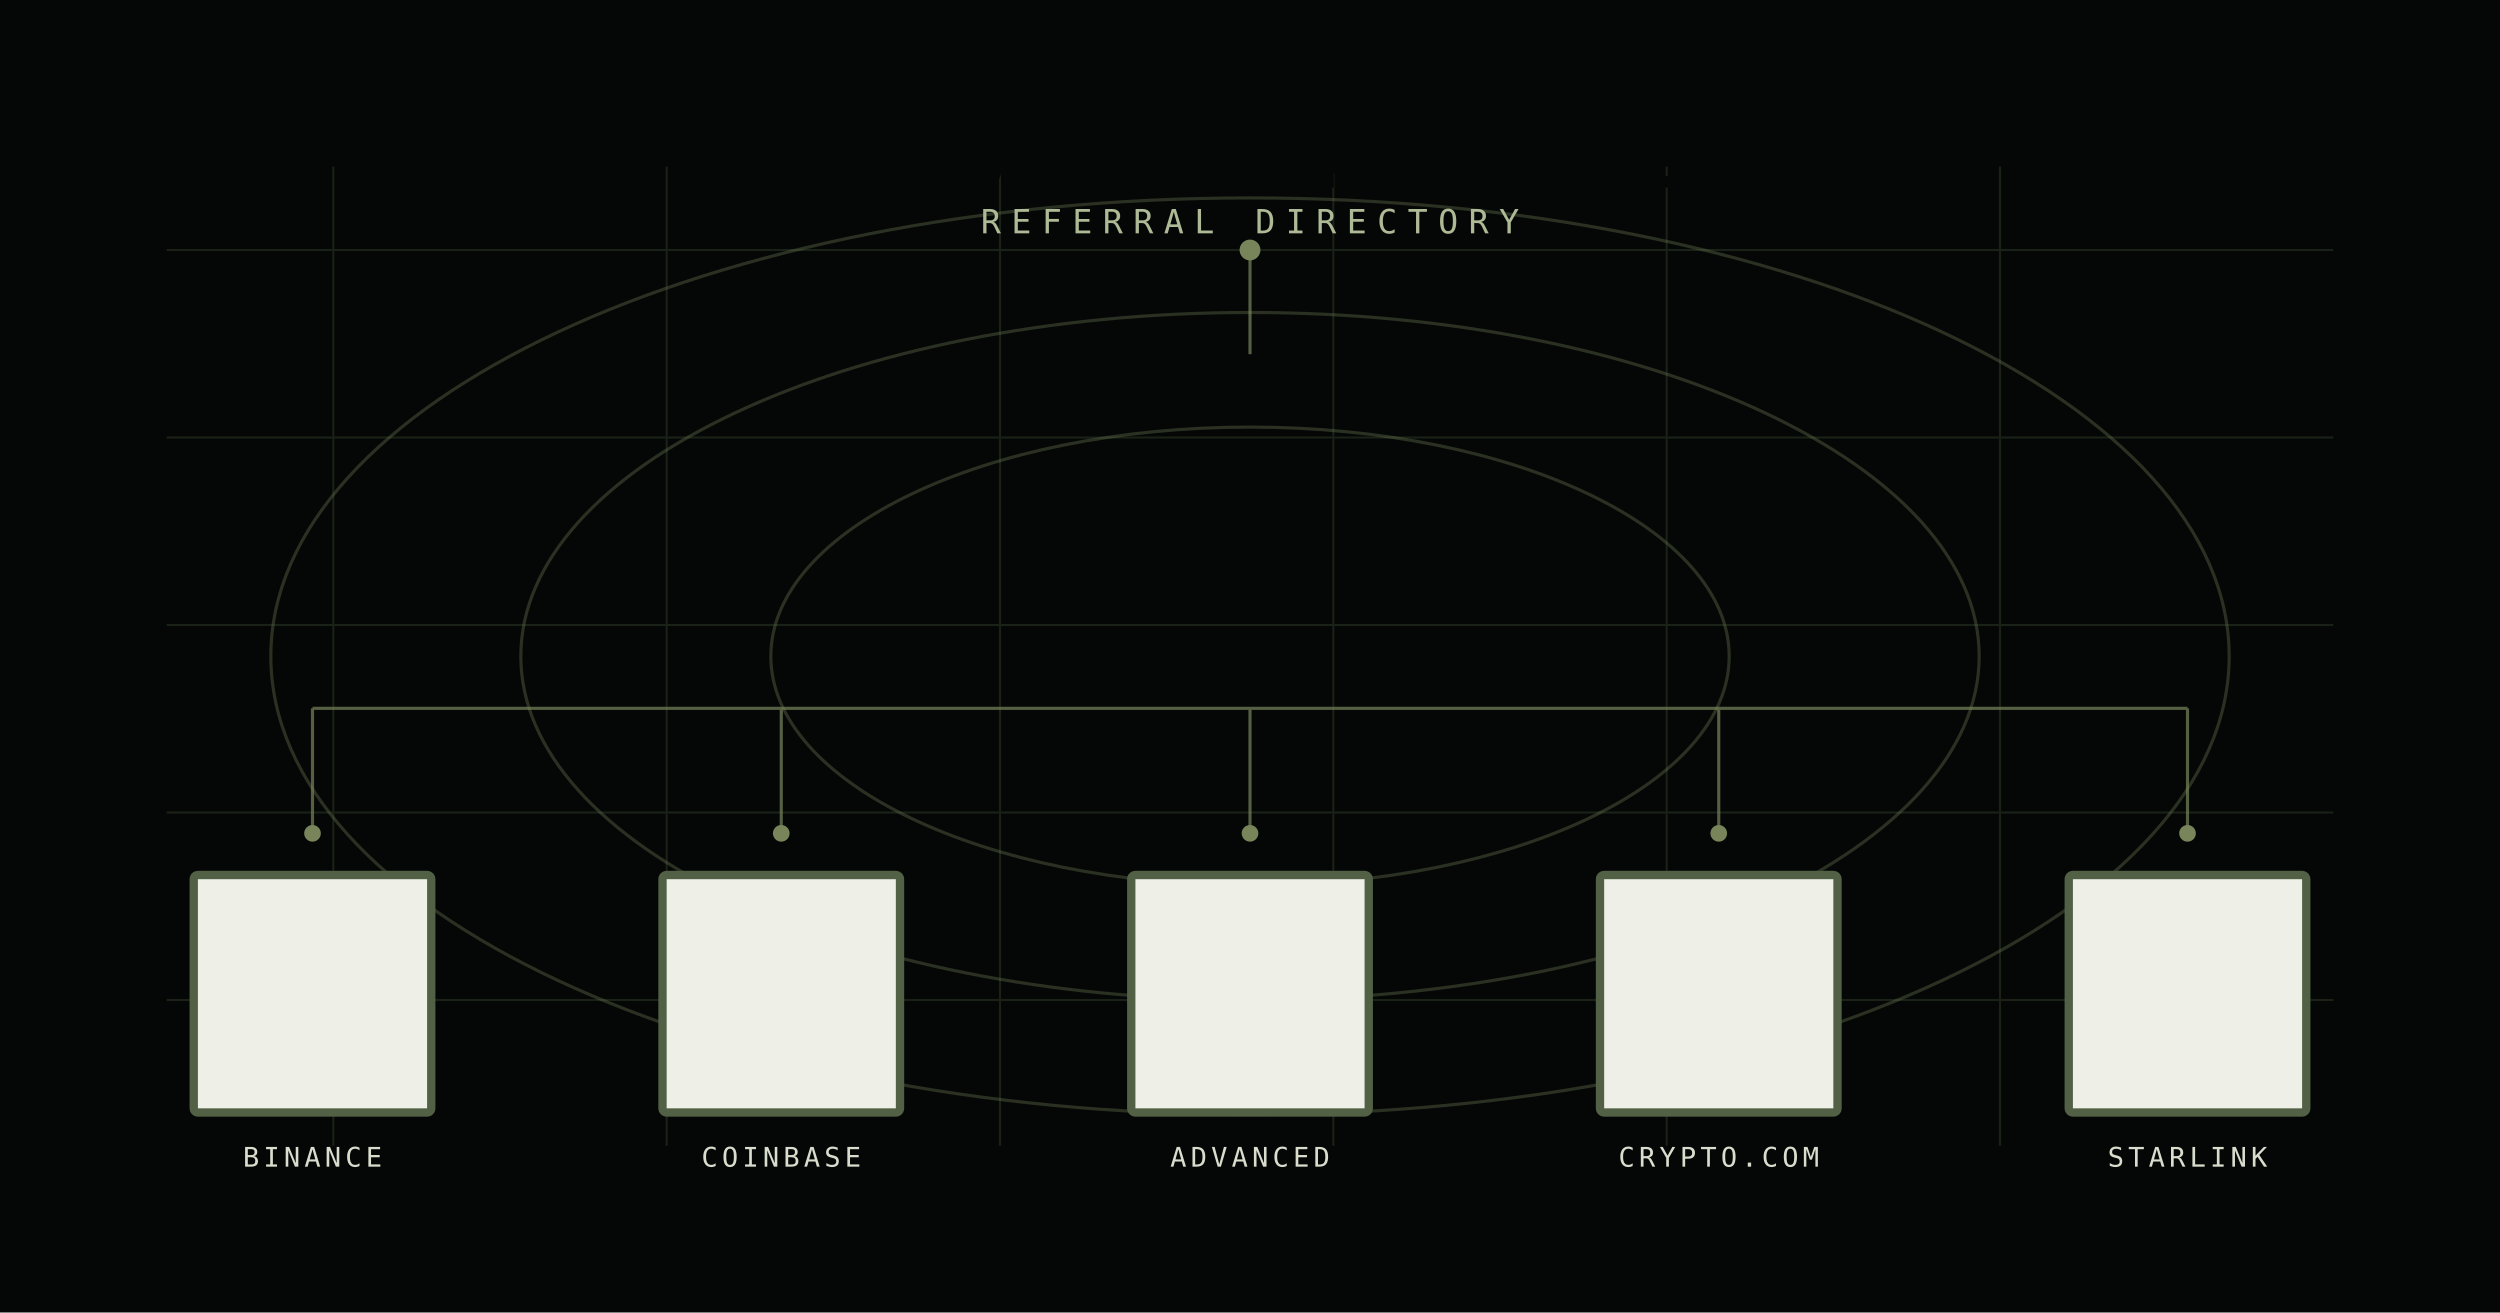
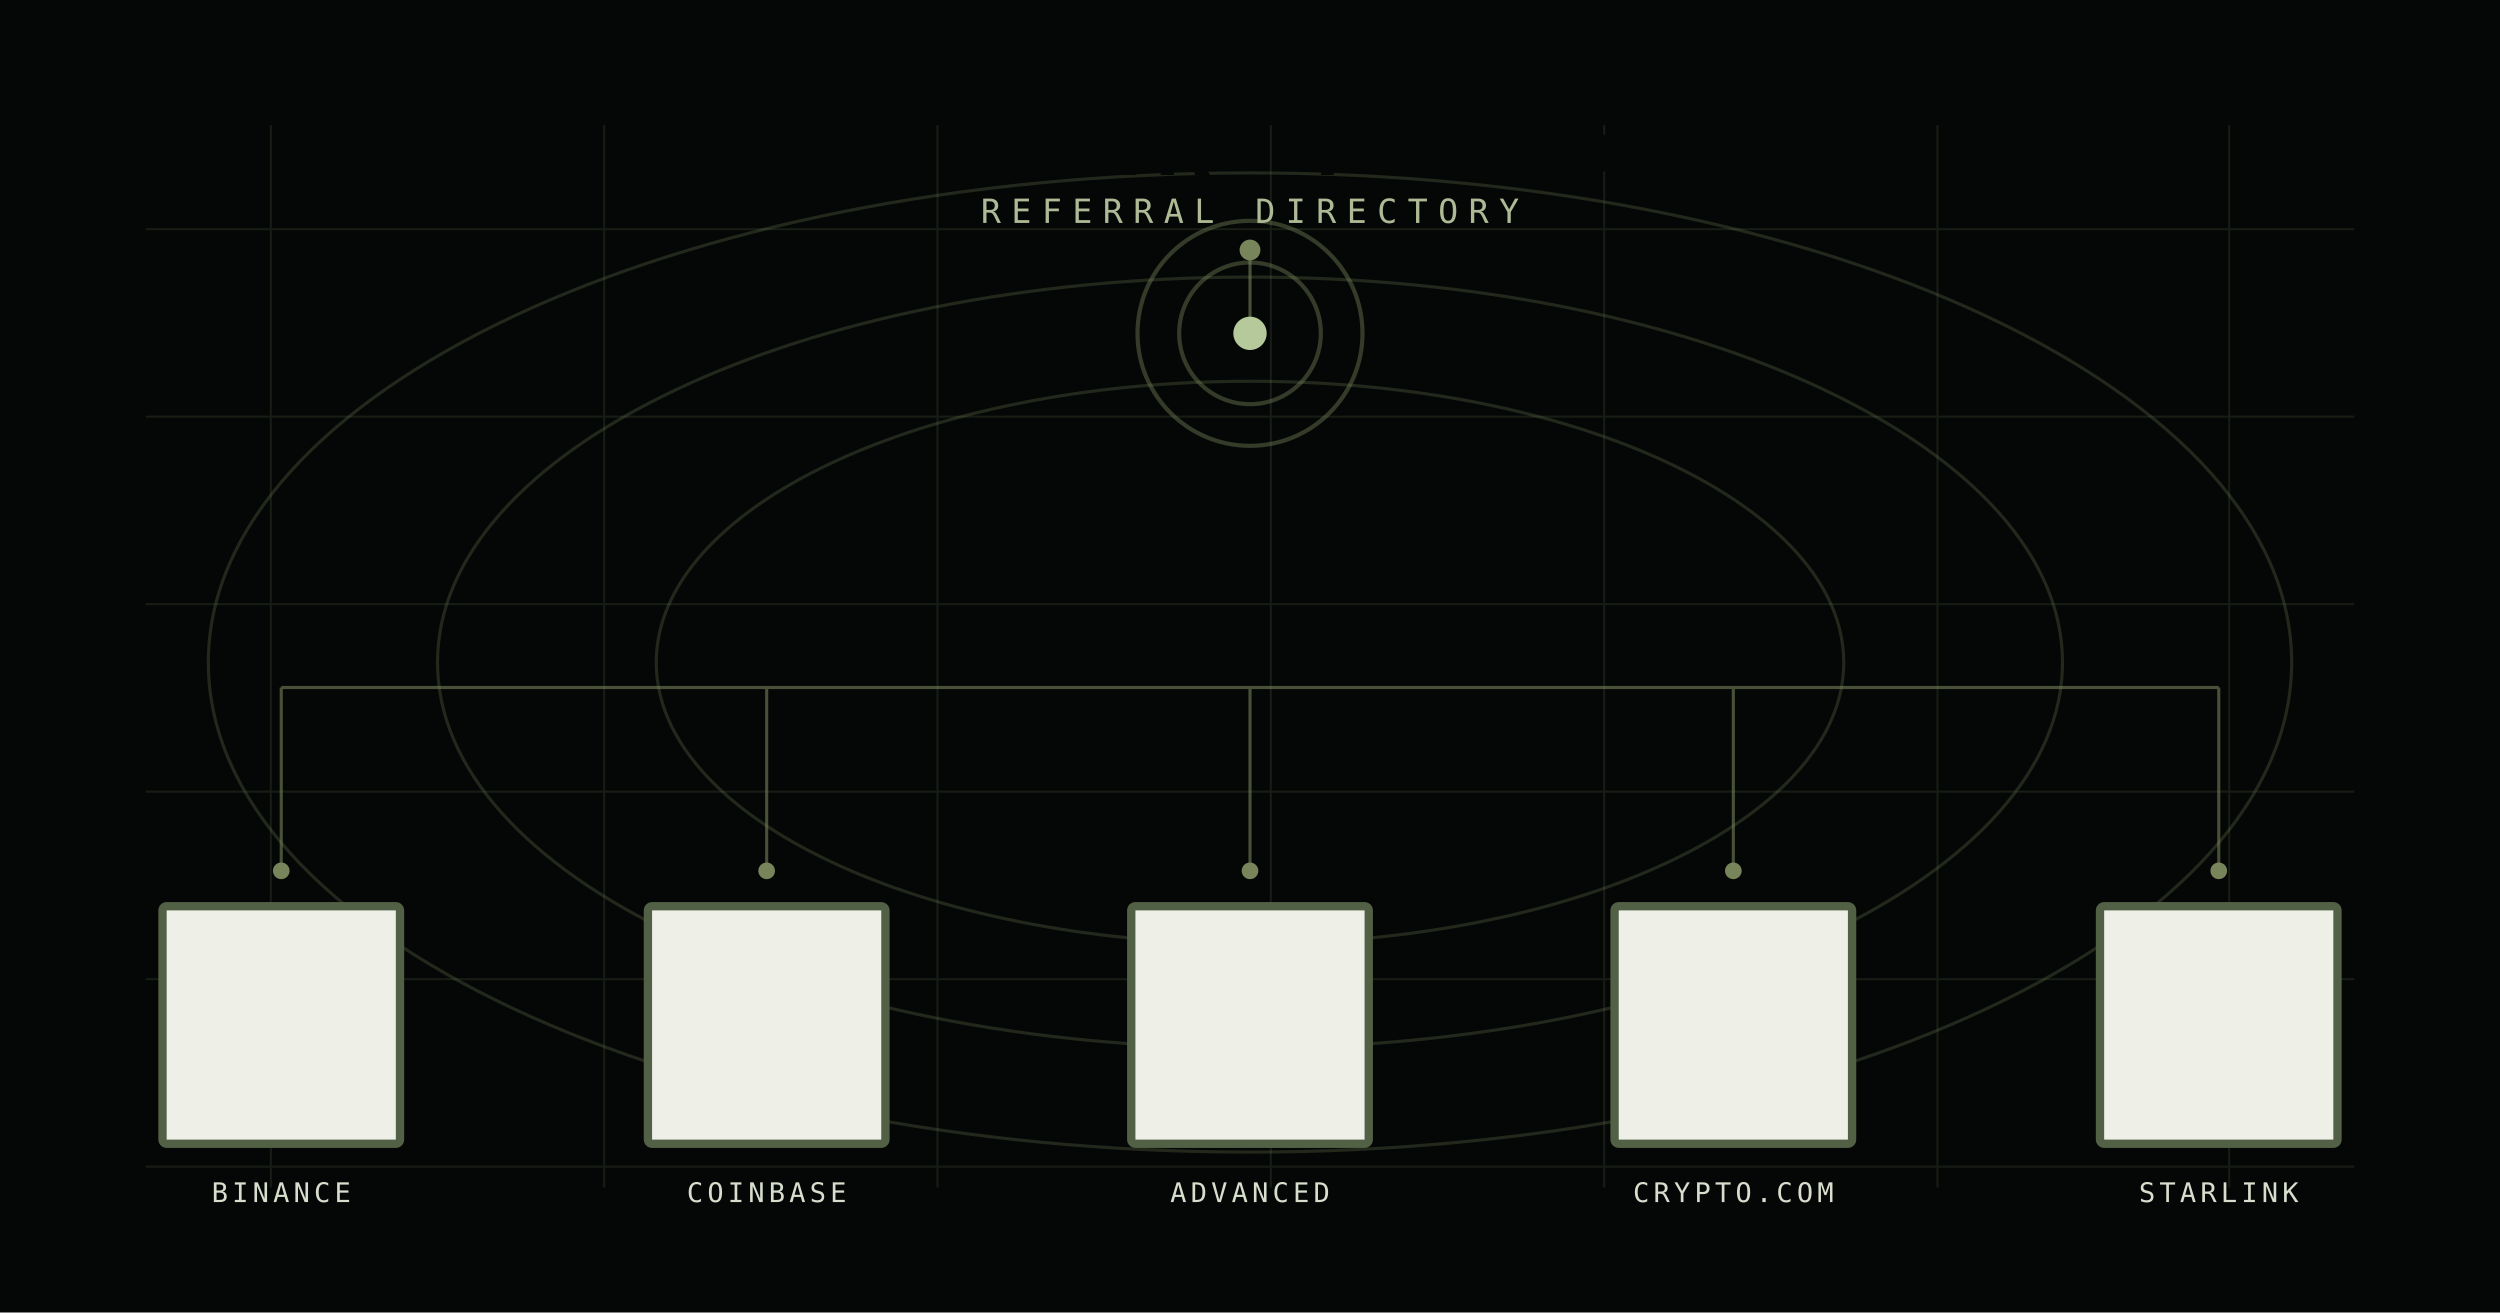
<svg xmlns="http://www.w3.org/2000/svg" width="1200" height="630" viewBox="0 0 1200 630">
  <rect width="1200" height="630" fill="#050706" />
-   <g stroke="#34402b" stroke-width="1" opacity=".45">
-     <path d="M80 120H1120M80 210H1120M80 300H1120M80 390H1120M80 480H1120" />
-     <path d="M160 80V550M320 80V550M480 80V550M640 80V550M800 80V550M960 80V550" />
+   <g stroke="#34402b" stroke-width="1" opacity=".38">
+     <path d="M70 110H1130M70 200H1130M70 290H1130M70 380H1130M70 470H1130M70 560H1130" />
+     <path d="M130 60V570M290 60V570M450 60V570M610 60V570M770 60V570M930 60V570M1070 60V570" />
  </g>
-   <g fill="none" stroke="#68774f" stroke-width="1.5" opacity=".38">
-     <ellipse cx="600" cy="315" rx="470" ry="220" />
-     <ellipse cx="600" cy="315" rx="350" ry="165" />
-     <ellipse cx="600" cy="315" rx="230" ry="110" />
+   <g fill="none" stroke="#68774f" stroke-width="1.5" opacity=".3">
+     <ellipse cx="600" cy="318" rx="500" ry="235" />
+     <ellipse cx="600" cy="318" rx="390" ry="185" />
+     <ellipse cx="600" cy="318" rx="285" ry="135" />
  </g>
-   <g stroke="#78845a" stroke-width="1.5" opacity=".7">
-     <path d="M600 170V120M150 340H1050" />
-     <path d="M150 340L150 400M375 340L375 400M600 340L600 400M825 340L825 400M1050 340L1050 400" />
+   <g fill="none" stroke="#78845a" stroke-width="1.5" opacity=".58">
+     <path d="M600 160V120M135 330H1065" />
+     <path d="M135 330L135 418M368 330L368 418M600 330L600 418M832 330L832 418M1065 330L1065 418" />
  </g>
  <g fill="#78845a">
    <circle cx="600" cy="120" r="5" />
-     <circle cx="150" cy="400" r="4" />
-     <circle cx="375" cy="400" r="4" />
-     <circle cx="600" cy="400" r="4" />
-     <circle cx="825" cy="400" r="4" />
-     <circle cx="1050" cy="400" r="4" />
+     <circle cx="135" cy="418" r="4" />
+     <circle cx="368" cy="418" r="4" />
+     <circle cx="600" cy="418" r="4" />
+     <circle cx="832" cy="418" r="4" />
+     <circle cx="1065" cy="418" r="4" />
  </g>
+   <g fill="none" stroke="#78845a" stroke-width="2" opacity=".42">
+     <circle cx="600" cy="160" r="34" />
+     <circle cx="600" cy="160" r="54" />
+   </g>
+   <circle cx="600" cy="160" r="8" fill="#b6c99a" />
  <g fill="#eef0e8" stroke="#526145" stroke-width="4">
-     <rect x="93" y="420" width="114" height="114" rx="2" />
-     <rect x="318" y="420" width="114" height="114" rx="2" />
-     <rect x="543" y="420" width="114" height="114" rx="2" />
-     <rect x="768" y="420" width="114" height="114" rx="2" />
-     <rect x="993" y="420" width="114" height="114" rx="2" />
+     <rect x="78" y="435" width="114" height="114" rx="2" />
+     <rect x="311" y="435" width="114" height="114" rx="2" />
+     <rect x="543" y="435" width="114" height="114" rx="2" />
+     <rect x="775" y="435" width="114" height="114" rx="2" />
+     <rect x="1008" y="435" width="114" height="114" rx="2" />
  </g>
  <g fill="#050706" font-family="Menlo,Monaco,Consolas,monospace" font-size="44" font-weight="600" letter-spacing="6">
-     <text x="600" y="90" text-anchor="middle">ROUTER 448461</text>
+     <text x="600" y="84" text-anchor="middle">ROUTER 448461</text>
  </g>
  <g fill="#aeb995" font-family="Menlo,Monaco,Consolas,monospace" font-size="16" letter-spacing="5">
-     <text x="600" y="112" text-anchor="middle">REFERRAL DIRECTORY</text>
+     <text x="600" y="107" text-anchor="middle">REFERRAL DIRECTORY</text>
  </g>
  <g fill="#d8dece" font-family="Menlo,Monaco,Consolas,monospace" font-size="13" letter-spacing="2" text-anchor="middle">
-     <text x="150" y="560">BINANCE</text>
-     <text x="375" y="560">COINBASE</text>
-     <text x="600" y="560">ADVANCED</text>
-     <text x="825" y="560">CRYPTO.COM</text>
-     <text x="1050" y="560">STARLINK</text>
+     <text x="135" y="577">BINANCE</text>
+     <text x="368" y="577">COINBASE</text>
+     <text x="600" y="577">ADVANCED</text>
+     <text x="832" y="577">CRYPTO.COM</text>
+     <text x="1065" y="577">STARLINK</text>
  </g>
</svg>
